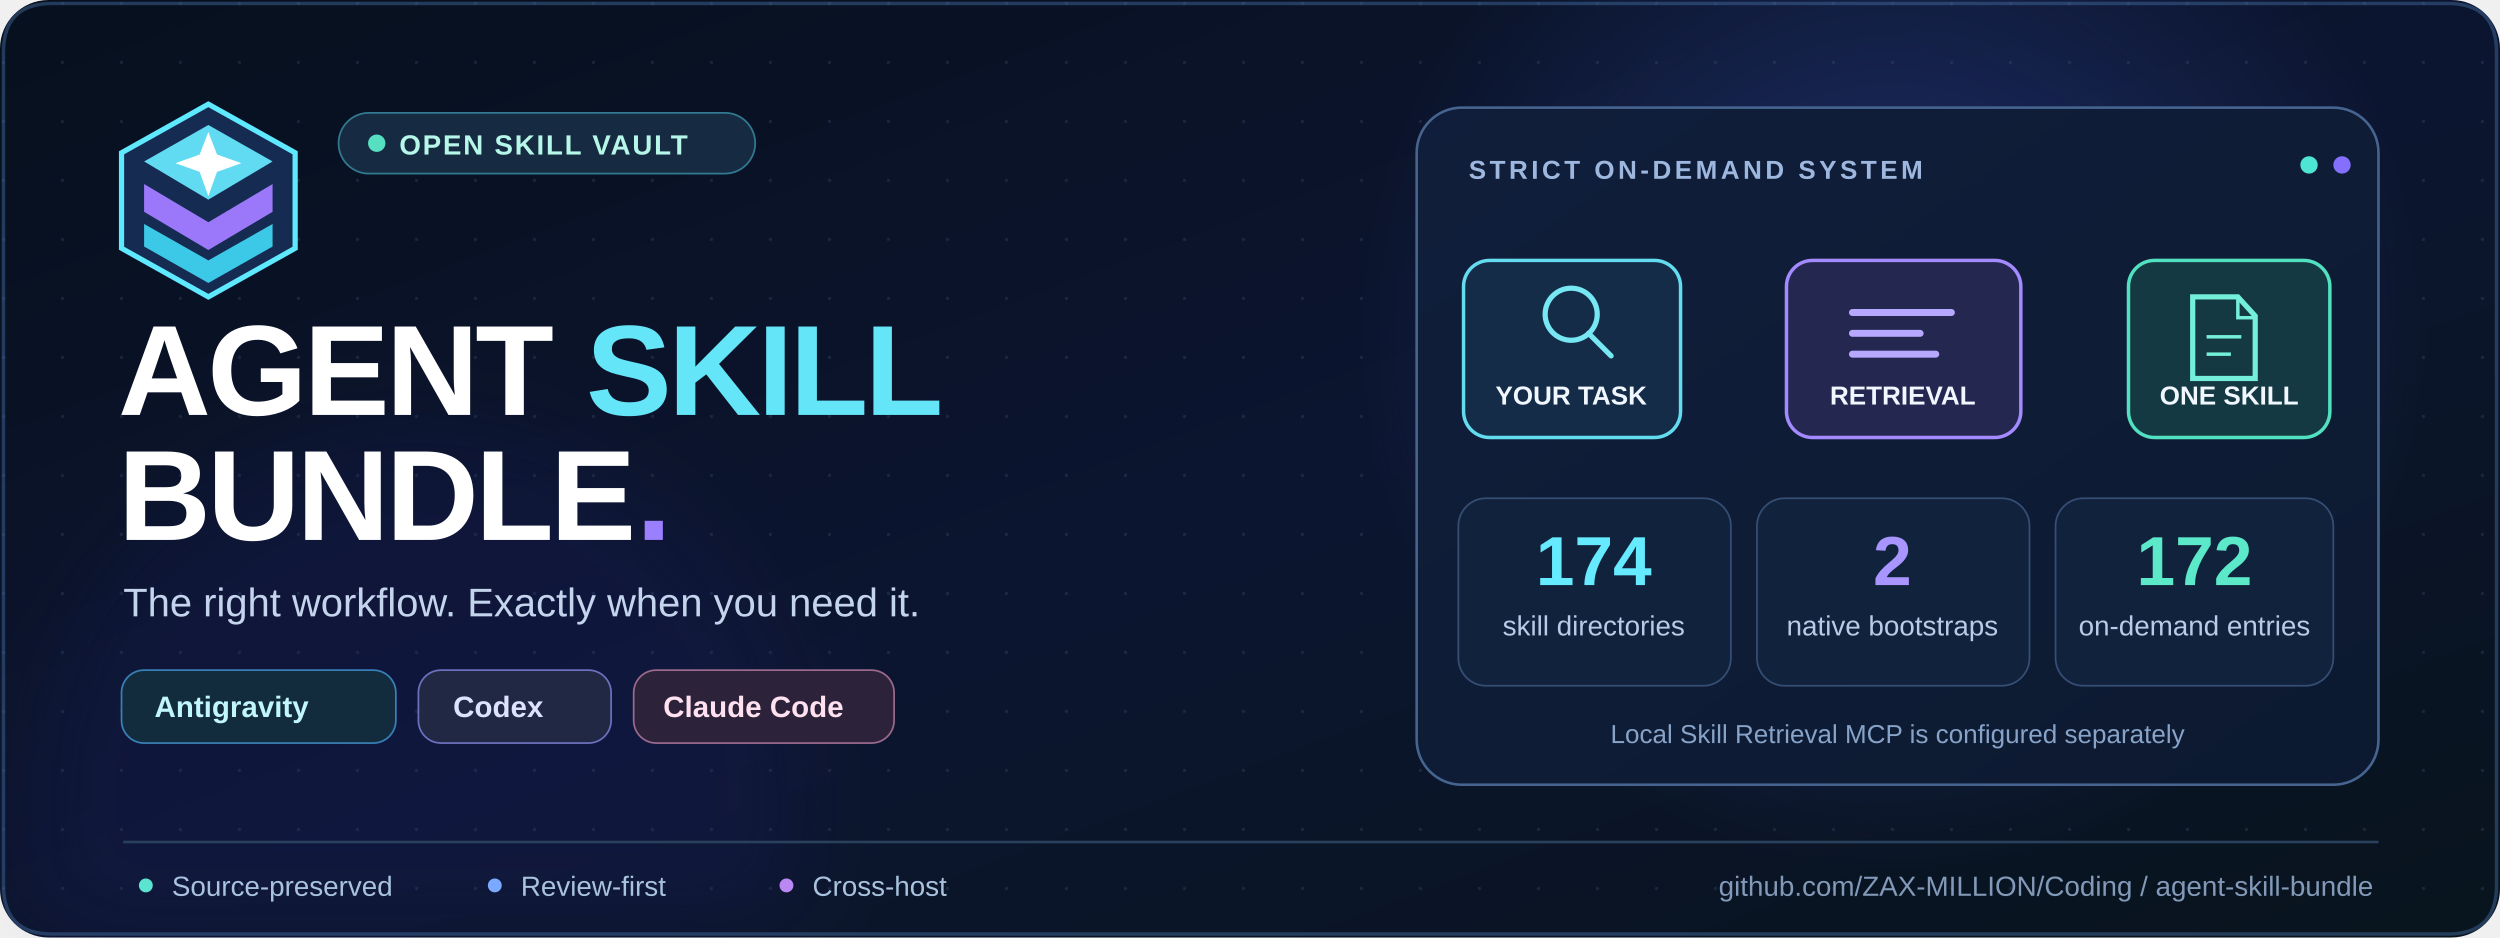
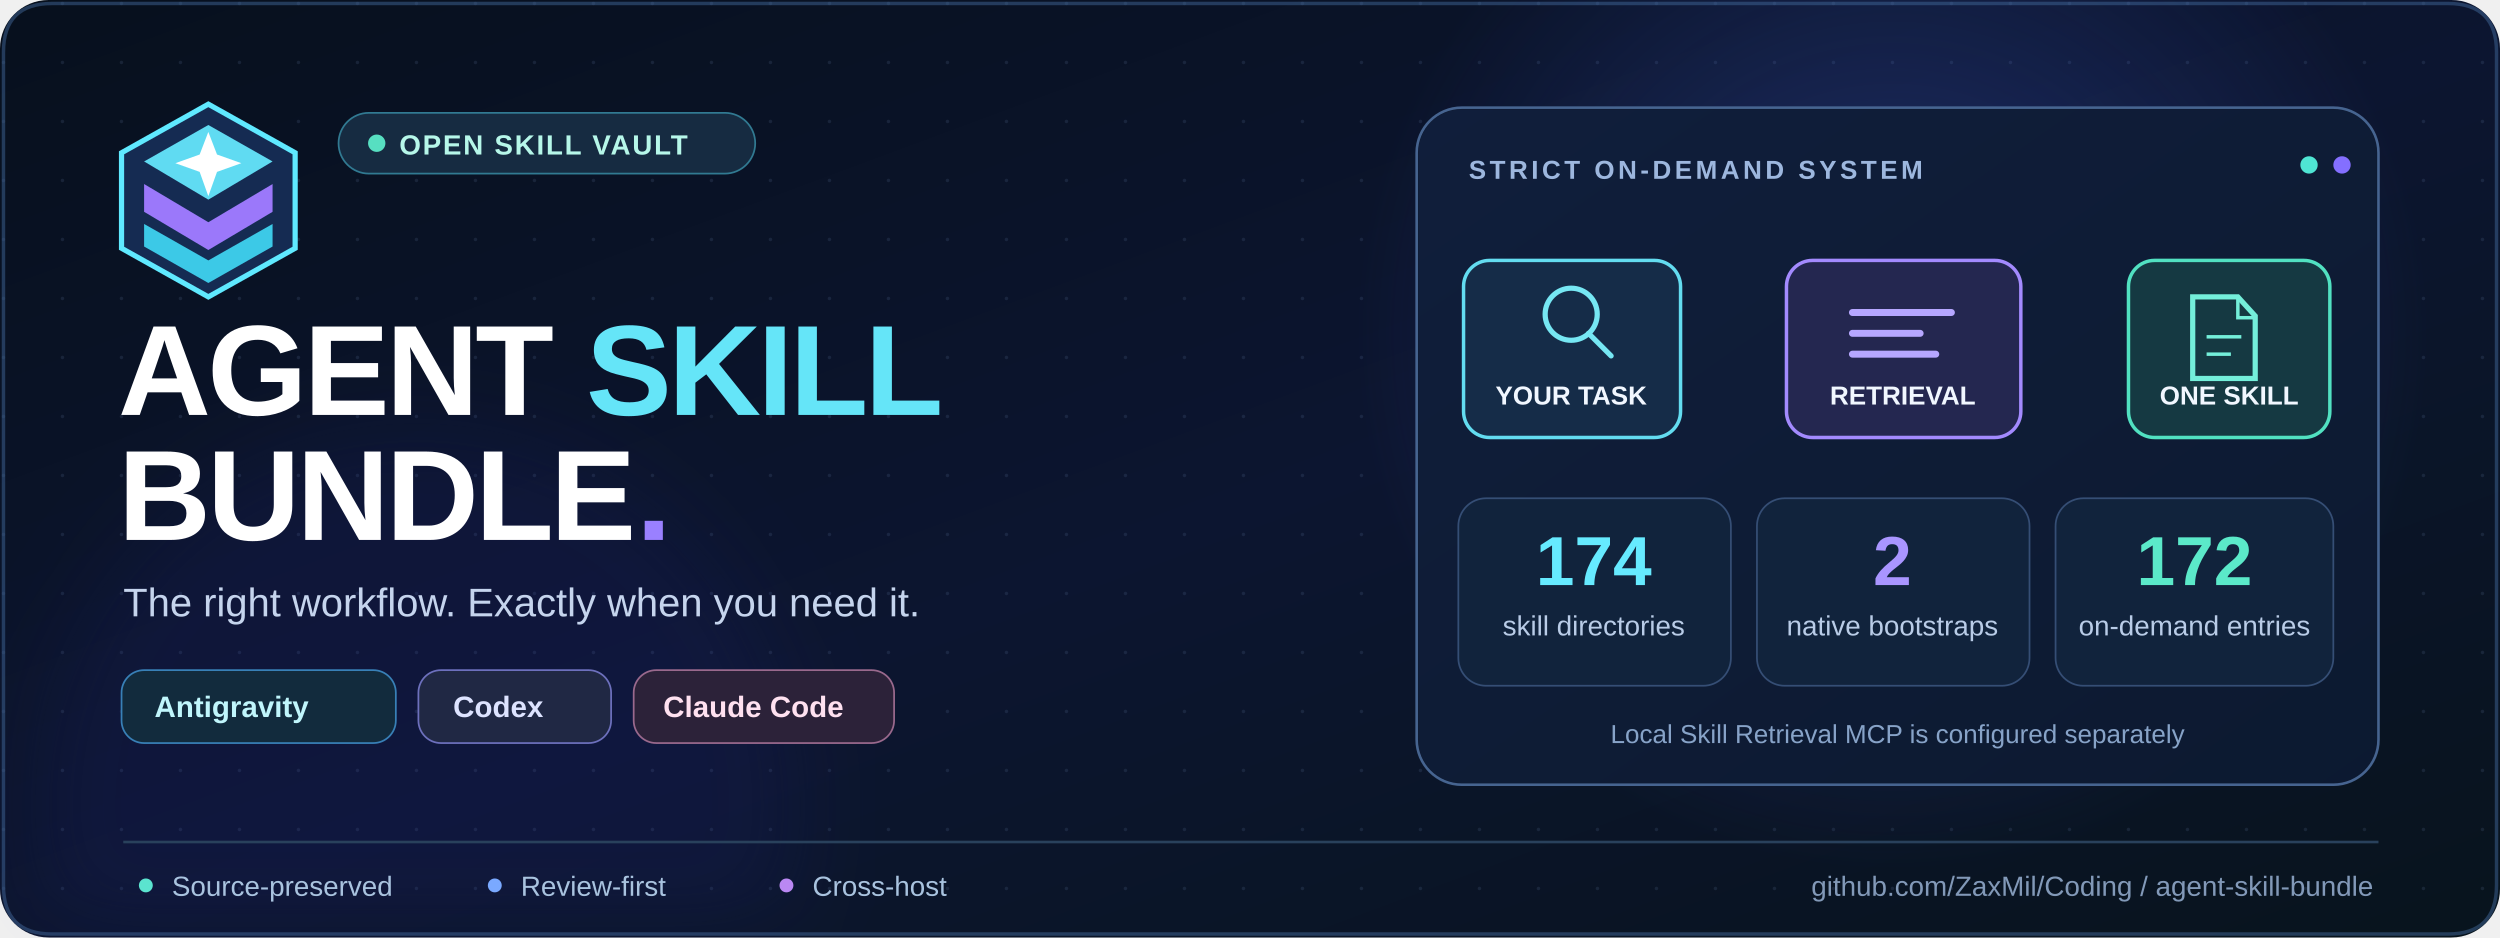
<svg xmlns="http://www.w3.org/2000/svg" width="1440" height="540" viewBox="0 0 1440 540" role="img" aria-labelledby="title desc">
  <defs>
    <linearGradient id="bg" x1="0" y1="0" x2="1" y2="1">
      <stop stop-color="#07101d" />
      <stop offset=".52" stop-color="#0c1530" />
      <stop offset="1" stop-color="#08141d" />
    </linearGradient>
    <linearGradient id="accent" x1="0" y1="0" x2="1" y2="0">
      <stop stop-color="#55e4fa" />
      <stop offset=".55" stop-color="#8074ff" />
      <stop offset="1" stop-color="#df73f7" />
    </linearGradient>
    <linearGradient id="tile" x1="0" y1="0" x2="1" y2="1">
      <stop stop-color="#1b2954" />
      <stop offset="1" stop-color="#0e1930" />
    </linearGradient>
    <linearGradient id="teal" x1="0" y1="0" x2="1" y2="0">
      <stop stop-color="#43e5df" />
      <stop offset="1" stop-color="#5faaff" />
    </linearGradient>
    <radialGradient id="glow">
      <stop stop-color="#3e5bcc" stop-opacity=".38" />
      <stop offset="1" stop-color="#3e5bcc" stop-opacity="0" />
    </radialGradient>
    <pattern id="dots" width="34" height="34" patternUnits="userSpaceOnUse">
      <circle cx="2" cy="2" r="1" fill="#6d89b4" opacity=".16" />
    </pattern>
    <filter id="blur">
      <feGaussianBlur stdDeviation="28" />
    </filter>
  </defs>
  <rect width="1440" height="540" rx="28" fill="url(#bg)" />
  <rect width="1440" height="540" rx="28" fill="url(#dots)" />
  <circle cx="1090" cy="192" r="310" fill="url(#glow)" />
  <circle cx="240" cy="465" r="220" fill="#2c2b9b" opacity=".13" filter="url(#blur)" />
  <path d="M30 2H1410Q1438 2 1438 30V510Q1438 538 1410 538H30Q2 538 2 510V30Q2 2 30 2Z" fill="none" stroke="#42699a" stroke-opacity=".48" stroke-width="2" />
  <g transform="translate(70 60)">
    <path d="M50 0L100 28V83L50 111L0 83V28Z" fill="#152b52" stroke="#5fe9ff" stroke-width="3" />
    <path d="M50 12L87 33L50 55L13 33Z" fill="#65e6fc" opacity=".94" />
    <path d="M13 46L50 68L87 46V62L50 84L13 62Z" fill="#9b78fa" />
    <path d="M13 69L50 90L87 69V82L50 103L13 82Z" fill="#3cc9e7" />
    <path d="M50 16L55 29L69 34L55 39L50 53L45 39L31 34L45 29Z" fill="#fff" />
  </g>
  <rect x="195" y="65" width="240" height="35" rx="17.5" fill="#162b41" stroke="#317a92" />
  <circle cx="217" cy="82.5" r="5" fill="#57dfc1" />
  <text x="230" y="89" fill="#b6f7e9" font-size="16" font-family="Segoe UI,Arial,sans-serif" font-weight="600" letter-spacing="1">OPEN SKILL VAULT</text>
  <text x="68" y="239" fill="#ffffff" font-family="Segoe UI,Arial,sans-serif" font-size="74" font-weight="800" letter-spacing="-2">AGENT <tspan fill="#65e5f8">SKILL</tspan>
  </text>
  <text x="68" y="311" fill="#ffffff" font-family="Segoe UI,Arial,sans-serif" font-size="74" font-weight="800" letter-spacing="-2">BUNDLE<tspan fill="#9a80ff">.</tspan>
  </text>
  <text x="71" y="355" fill="#c5d4ed" font-family="Segoe UI,Arial,sans-serif" font-size="23">The right workflow. Exactly when you need it.</text>
  <g font-family="Segoe UI,Arial,sans-serif" font-weight="650" font-size="17">
    <rect x="70" y="386" width="158" height="42" rx="13" fill="#122b3d" stroke="#3880b7" />
    <text x="89" y="413" fill="#c0f6fc">Antigravity</text>
    <rect x="241" y="386" width="111" height="42" rx="13" fill="#202844" stroke="#6d70bd" />
    <text x="261" y="413" fill="#dde3ff">Codex</text>
    <rect x="365" y="386" width="150" height="42" rx="13" fill="#2c2239" stroke="#9a698d" />
    <text x="382" y="413" fill="#ffe1f0">Claude Code</text>
  </g>
  <g transform="translate(816 62)">
    <rect width="554" height="390" rx="26" fill="#0c1930" stroke="#466490" stroke-width="1.5" />
    <rect x="1" y="1" width="552" height="388" rx="25" fill="url(#tile)" opacity=".3" />
    <text x="30" y="41" fill="#9db7de" font-family="Segoe UI,Arial,sans-serif" font-size="15" font-weight="700" letter-spacing="2">STRICT ON-DEMAND SYSTEM</text>
    <circle cx="514" cy="33" r="5" fill="#4fe5d4" />
    <circle cx="533" cy="33" r="5" fill="#846fff" />
    <path d="M93 137H460" stroke="url(#accent)" stroke-width="4" stroke-linecap="round" />
    <path d="M460 137l-14 -9v18z" fill="#e188fd" />
    <g font-family="Segoe UI,Arial,sans-serif" text-anchor="middle">
      <rect x="27" y="88" width="125" height="102" rx="15" fill="#152c48" stroke="#63dcf0" stroke-width="2" />
      <circle cx="89" cy="119" r="15" fill="none" stroke="#76e7f3" stroke-width="3" />
      <path d="M99 130l13 13" stroke="#76e7f3" stroke-width="3" stroke-linecap="round" />
      <text x="89" y="171" fill="#f1f7ff" font-size="15" font-weight="700">YOUR TASK</text>
      <rect x="213" y="88" width="135" height="102" rx="15" fill="#242750" stroke="#a38afe" stroke-width="2" />
      <path d="M251 118h57m-57 12h39m-39 12h48" stroke="#b6a7ff" stroke-width="4" stroke-linecap="round" />
      <text x="280" y="171" fill="#f1f7ff" font-size="15" font-weight="700">RETRIEVAL</text>
      <rect x="410" y="88" width="116" height="102" rx="15" fill="#153942" stroke="#51e1c1" stroke-width="2" />
      <path d="M447 109h26l10 11v36h-36z" fill="none" stroke="#74efda" stroke-width="3" />
      <path d="M473 109v12h10m-28 11h20m-20 10h14" fill="none" stroke="#74efda" stroke-width="2" />
      <text x="468" y="171" fill="#f1f7ff" font-size="15" font-weight="700">ONE SKILL</text>
    </g>
    <rect x="24" y="225" width="157" height="108" rx="16" fill="#11233c" stroke="#354e75" />
    <rect x="196" y="225" width="157" height="108" rx="16" fill="#11233c" stroke="#354e75" />
    <rect x="368" y="225" width="160" height="108" rx="16" fill="#11233c" stroke="#354e75" />
    <g font-family="Segoe UI,Arial,sans-serif" text-anchor="middle">
      <text x="102" y="275" fill="#66eaff" font-size="40" font-weight="800">174</text>
      <text x="102" y="304" fill="#b9cce7" font-size="16">skill directories</text>
      <text x="274" y="275" fill="#a995ff" font-size="40" font-weight="800">2</text>
      <text x="274" y="304" fill="#b9cce7" font-size="16">native bootstraps</text>
      <text x="448" y="275" fill="#5be9c9" font-size="40" font-weight="800">172</text>
      <text x="448" y="304" fill="#b9cce7" font-size="16">on-demand entries</text>
    </g>
    <text x="277" y="366" fill="#87a3c8" font-family="Segoe UI,Arial,sans-serif" font-size="15" text-anchor="middle">Local Skill Retrieval MCP is configured separately</text>
  </g>
  <path d="M71 485H1370" stroke="#29415c" stroke-width="1.5" />
  <g font-family="Segoe UI,Arial,sans-serif" font-size="16" fill="#a9c3df">
    <circle cx="84" cy="510" r="4" fill="#5be4cf" />
    <text x="99" y="516">Source-preserved</text>
    <circle cx="285" cy="510" r="4" fill="#7aa9ff" />
    <text x="300" y="516">Review-first</text>
    <circle cx="453" cy="510" r="4" fill="#ba88f3" />
    <text x="468" y="516">Cross-host</text>
-     <text x="1367" y="516" text-anchor="end" fill="#8299b8">github.com/ZAX-MILLION/Coding / agent-skill-bundle</text>
+     <text x="1367" y="516" text-anchor="end" fill="#8299b8">github.com/ZaxMil/Coding / agent-skill-bundle</text>
  </g>
</svg>
